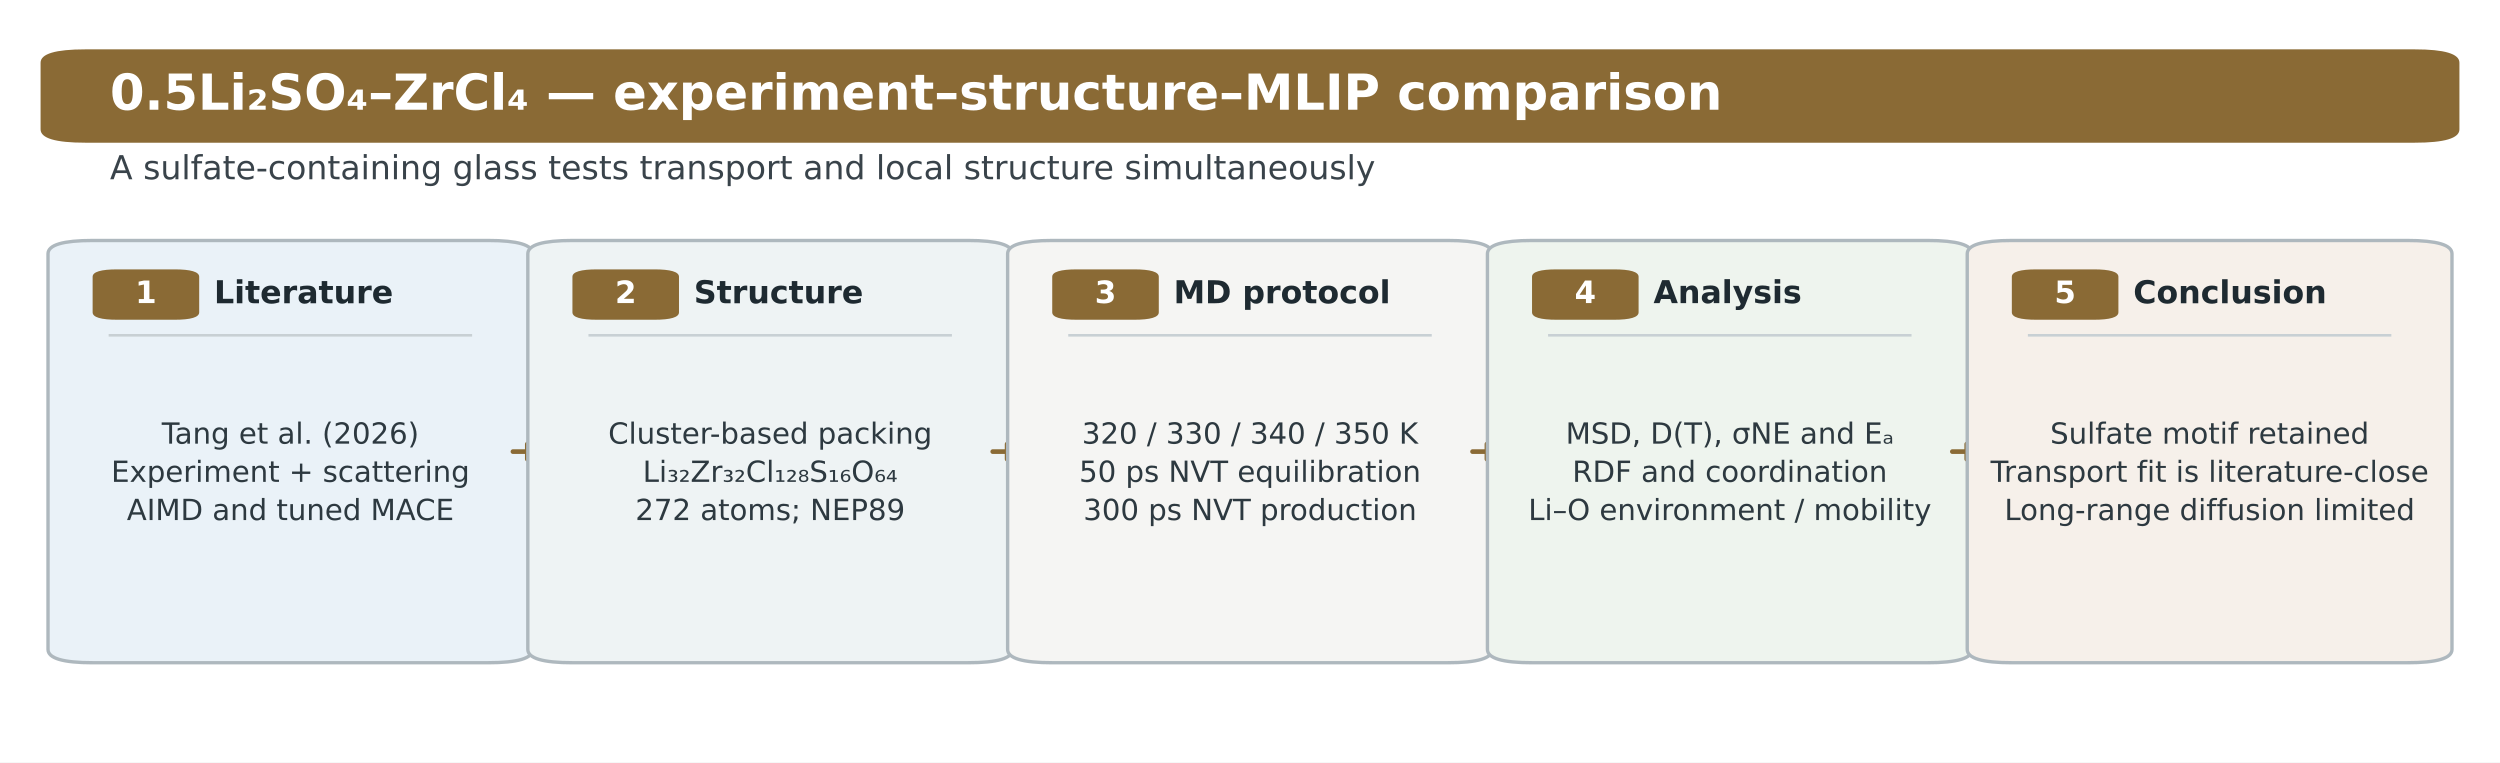
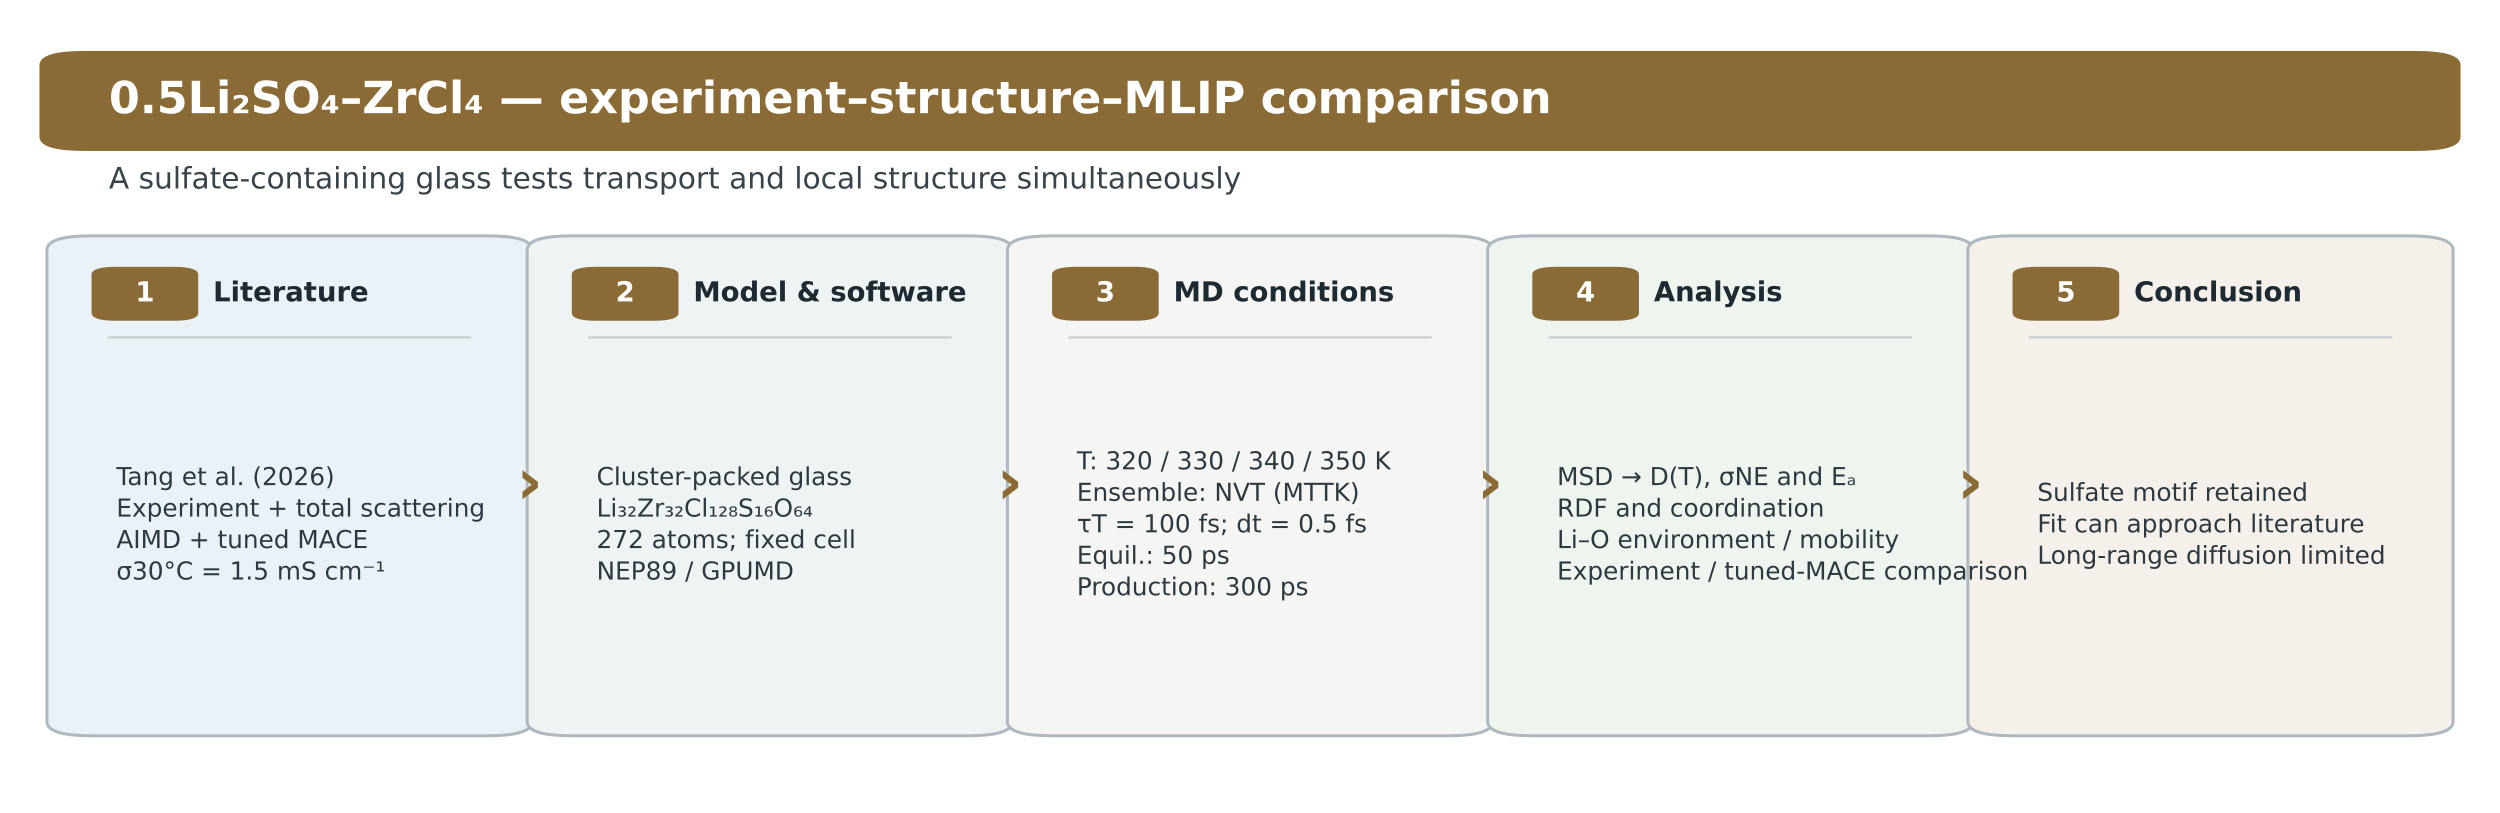
- <svg xmlns="http://www.w3.org/2000/svg" width="664.2pt" height="202.572pt" viewBox="0 0 664.2 202.572" version="1.1">
+ <svg xmlns="http://www.w3.org/2000/svg" width="742.32pt" height="241.38pt" viewBox="0 0 742.32 241.38" version="1.1">
  <defs>
    <style type="text/css">*{stroke-linejoin: round; stroke-linecap: butt}</style>
  </defs>
  <g id="figure_1">
    <g id="patch_1">
-       <path d="M -0 202.572 L 664.2 202.572 L 664.2 0 L -0 0 z " style="fill: #ffffff" />
+       <path d="M 0 241.38 L 742.32 241.38 L 742.32 0 L 0 0 z " style="fill: #ffffff" />
    </g>
    <g id="axes_1">
      <g id="patch_2">
-         <path d="M 22.633 37.913 L 641.567 37.913 Q 653.419 37.913 653.419 34.37 L 653.419 16.657 Q 653.419 13.114 641.567 13.114 L 22.633 13.114 Q 10.781 13.114 10.781 16.657 L 10.781 34.37 Q 10.781 37.913 22.633 37.913 z " clip-path="url(#pb3aa53b22c)" style="fill: #8a6a35" />
+         <path d="M 24.977 44.82 L 717.343 44.82 Q 730.601 44.82 730.601 40.579 L 730.601 19.373 Q 730.601 15.132 717.343 15.132 L 24.977 15.132 Q 11.719 15.132 11.719 19.373 L 11.719 40.579 Q 11.719 44.82 24.977 44.82 z " clip-path="url(#p4496e527d7)" style="fill: #8a6a35" />
      </g>
      <g id="patch_3">
-         <path d="M 24.609 176.075 L 129.696 176.075 Q 141.547 176.075 141.547 172.532 L 141.547 67.434 Q 141.547 63.892 129.696 63.892 L 24.609 63.892 Q 12.757 63.892 12.757 67.434 L 12.757 172.532 Q 12.757 176.075 24.609 176.075 z " clip-path="url(#pb3aa53b22c)" style="fill: #eaf2f8; stroke: #aeb8be; stroke-width: 0.9; stroke-linejoin: miter" />
+         <path d="M 27.186 218.472 L 144.741 218.472 Q 158 218.472 158 214.231 L 158 74.273 Q 158 70.032 144.741 70.032 L 27.186 70.032 Q 13.928 70.032 13.928 74.273 L 13.928 214.231 Q 13.928 218.472 27.186 218.472 z " clip-path="url(#p4496e527d7)" style="fill: #eaf2f8; stroke: #aeb8be; stroke-width: 0.9; stroke-linejoin: miter" />
      </g>
      <g id="patch_4">
-         <path d="M 31.193 84.951 L 46.337 84.951 Q 52.921 84.951 52.921 82.982 L 52.921 73.536 Q 52.921 71.567 46.337 71.567 L 31.193 71.567 Q 24.609 71.567 24.609 73.536 L 24.609 82.982 Q 24.609 84.951 31.193 84.951 z " clip-path="url(#pb3aa53b22c)" style="fill: #8a6a35" />
+         <path d="M 34.552 95.243 L 51.493 95.243 Q 58.859 95.243 58.859 92.887 L 58.859 81.577 Q 58.859 79.221 51.493 79.221 L 34.552 79.221 Q 27.186 79.221 27.186 81.577 L 27.186 92.887 Q 27.186 95.243 34.552 95.243 z " clip-path="url(#p4496e527d7)" style="fill: #8a6a35" />
      </g>
      <g id="patch_5">
-         <path d="M 136.28 119.983 Q 140.889 119.983 144.101 119.983 " clip-path="url(#pb3aa53b22c)" style="fill: none; stroke: #8a6a35; stroke-width: 1.25; stroke-linecap: round" />
-         <path d="M 140.101 117.983 L 144.101 119.983 L 140.101 121.983 z " clip-path="url(#pb3aa53b22c)" style="fill: #8a6a35; stroke: #8a6a35; stroke-width: 1.25; stroke-linecap: round" />
+         <path d="M 169.784 218.472 L 287.339 218.472 Q 300.598 218.472 300.598 214.231 L 300.598 74.273 Q 300.598 70.032 287.339 70.032 L 169.784 70.032 Q 156.526 70.032 156.526 74.273 L 156.526 214.231 Q 156.526 218.472 169.784 218.472 z " clip-path="url(#p4496e527d7)" style="fill: #eef3f4; stroke: #aeb8be; stroke-width: 0.9; stroke-linejoin: miter" />
      </g>
      <g id="patch_6">
-         <path d="M 152.083 176.075 L 257.17 176.075 Q 269.021 176.075 269.021 172.532 L 269.021 67.434 Q 269.021 63.892 257.17 63.892 L 152.083 63.892 Q 140.231 63.892 140.231 67.434 L 140.231 172.532 Q 140.231 176.075 152.083 176.075 z " clip-path="url(#pb3aa53b22c)" style="fill: #eef3f4; stroke: #aeb8be; stroke-width: 0.9; stroke-linejoin: miter" />
+         <path d="M 177.15 95.243 L 194.091 95.243 Q 201.457 95.243 201.457 92.887 L 201.457 81.577 Q 201.457 79.221 194.091 79.221 L 177.15 79.221 Q 169.784 79.221 169.784 81.577 L 169.784 92.887 Q 169.784 95.243 177.15 95.243 z " clip-path="url(#p4496e527d7)" style="fill: #8a6a35" />
      </g>
      <g id="patch_7">
-         <path d="M 158.667 84.951 L 173.811 84.951 Q 180.395 84.951 180.395 82.982 L 180.395 73.536 Q 180.395 71.567 173.811 71.567 L 158.667 71.567 Q 152.083 71.567 152.083 73.536 L 152.083 82.982 Q 152.083 84.951 158.667 84.951 z " clip-path="url(#pb3aa53b22c)" style="fill: #8a6a35" />
+         <path d="M 312.383 218.472 L 429.937 218.472 Q 443.196 218.472 443.196 214.231 L 443.196 74.273 Q 443.196 70.032 429.937 70.032 L 312.383 70.032 Q 299.124 70.032 299.124 74.273 L 299.124 214.231 Q 299.124 218.472 312.383 218.472 z " clip-path="url(#p4496e527d7)" style="fill: #f5f5f3; stroke: #aeb8be; stroke-width: 0.9; stroke-linejoin: miter" />
      </g>
      <g id="patch_8">
-         <path d="M 263.754 119.983 Q 268.363 119.983 271.575 119.983 " clip-path="url(#pb3aa53b22c)" style="fill: none; stroke: #8a6a35; stroke-width: 1.25; stroke-linecap: round" />
-         <path d="M 267.575 117.983 L 271.575 119.983 L 267.575 121.983 z " clip-path="url(#pb3aa53b22c)" style="fill: #8a6a35; stroke: #8a6a35; stroke-width: 1.25; stroke-linecap: round" />
+         <path d="M 319.748 95.243 L 336.689 95.243 Q 344.055 95.243 344.055 92.887 L 344.055 81.577 Q 344.055 79.221 336.689 79.221 L 319.748 79.221 Q 312.383 79.221 312.383 81.577 L 312.383 92.887 Q 312.383 95.243 319.748 95.243 z " clip-path="url(#p4496e527d7)" style="fill: #8a6a35" />
      </g>
      <g id="patch_9">
-         <path d="M 279.556 176.075 L 384.644 176.075 Q 396.495 176.075 396.495 172.532 L 396.495 67.434 Q 396.495 63.892 384.644 63.892 L 279.556 63.892 Q 267.705 63.892 267.705 67.434 L 267.705 172.532 Q 267.705 176.075 279.556 176.075 z " clip-path="url(#pb3aa53b22c)" style="fill: #f5f5f3; stroke: #aeb8be; stroke-width: 0.9; stroke-linejoin: miter" />
+         <path d="M 454.981 218.472 L 572.536 218.472 Q 585.794 218.472 585.794 214.231 L 585.794 74.273 Q 585.794 70.032 572.536 70.032 L 454.981 70.032 Q 441.722 70.032 441.722 74.273 L 441.722 214.231 Q 441.722 218.472 454.981 218.472 z " clip-path="url(#p4496e527d7)" style="fill: #eef4ee; stroke: #aeb8be; stroke-width: 0.9; stroke-linejoin: miter" />
      </g>
      <g id="patch_10">
-         <path d="M 286.141 84.951 L 301.285 84.951 Q 307.869 84.951 307.869 82.982 L 307.869 73.536 Q 307.869 71.567 301.285 71.567 L 286.141 71.567 Q 279.556 71.567 279.556 73.536 L 279.556 82.982 Q 279.556 84.951 286.141 84.951 z " clip-path="url(#pb3aa53b22c)" style="fill: #8a6a35" />
+         <path d="M 462.346 95.243 L 479.287 95.243 Q 486.653 95.243 486.653 92.887 L 486.653 81.577 Q 486.653 79.221 479.287 79.221 L 462.346 79.221 Q 454.981 79.221 454.981 81.577 L 454.981 92.887 Q 454.981 95.243 462.346 95.243 z " clip-path="url(#p4496e527d7)" style="fill: #8a6a35" />
      </g>
      <g id="patch_11">
-         <path d="M 391.228 119.983 Q 395.837 119.983 399.049 119.983 " clip-path="url(#pb3aa53b22c)" style="fill: none; stroke: #8a6a35; stroke-width: 1.25; stroke-linecap: round" />
-         <path d="M 395.049 117.983 L 399.049 119.983 L 395.049 121.983 z " clip-path="url(#pb3aa53b22c)" style="fill: #8a6a35; stroke: #8a6a35; stroke-width: 1.25; stroke-linecap: round" />
+         <path d="M 597.579 218.472 L 715.134 218.472 Q 728.392 218.472 728.392 214.231 L 728.392 74.273 Q 728.392 70.032 715.134 70.032 L 597.579 70.032 Q 584.32 70.032 584.32 74.273 L 584.32 214.231 Q 584.32 218.472 597.579 218.472 z " clip-path="url(#p4496e527d7)" style="fill: #f6f0ea; stroke: #aeb8be; stroke-width: 0.9; stroke-linejoin: miter" />
      </g>
      <g id="patch_12">
-         <path d="M 407.03 176.075 L 512.117 176.075 Q 523.969 176.075 523.969 172.532 L 523.969 67.434 Q 523.969 63.892 512.117 63.892 L 407.03 63.892 Q 395.179 63.892 395.179 67.434 L 395.179 172.532 Q 395.179 176.075 407.03 176.075 z " clip-path="url(#pb3aa53b22c)" style="fill: #eef4ee; stroke: #aeb8be; stroke-width: 0.9; stroke-linejoin: miter" />
-       </g>
-       <g id="patch_13">
-         <path d="M 413.615 84.951 L 428.759 84.951 Q 435.343 84.951 435.343 82.982 L 435.343 73.536 Q 435.343 71.567 428.759 71.567 L 413.615 71.567 Q 407.03 71.567 407.03 73.536 L 407.03 82.982 Q 407.03 84.951 413.615 84.951 z " clip-path="url(#pb3aa53b22c)" style="fill: #8a6a35" />
-       </g>
-       <g id="patch_14">
-         <path d="M 518.702 119.983 Q 523.311 119.983 526.523 119.983 " clip-path="url(#pb3aa53b22c)" style="fill: none; stroke: #8a6a35; stroke-width: 1.25; stroke-linecap: round" />
-         <path d="M 522.523 117.983 L 526.523 119.983 L 522.523 121.983 z " clip-path="url(#pb3aa53b22c)" style="fill: #8a6a35; stroke: #8a6a35; stroke-width: 1.25; stroke-linecap: round" />
-       </g>
-       <g id="patch_15">
-         <path d="M 534.504 176.075 L 639.591 176.075 Q 651.443 176.075 651.443 172.532 L 651.443 67.434 Q 651.443 63.892 639.591 63.892 L 534.504 63.892 Q 522.653 63.892 522.653 67.434 L 522.653 172.532 Q 522.653 176.075 534.504 176.075 z " clip-path="url(#pb3aa53b22c)" style="fill: #f6f0ea; stroke: #aeb8be; stroke-width: 0.9; stroke-linejoin: miter" />
-       </g>
-       <g id="patch_16">
-         <path d="M 541.089 84.951 L 556.233 84.951 Q 562.817 84.951 562.817 82.982 L 562.817 73.536 Q 562.817 71.567 556.233 71.567 L 541.089 71.567 Q 534.504 71.567 534.504 73.536 L 534.504 82.982 Q 534.504 84.951 541.089 84.951 z " clip-path="url(#pb3aa53b22c)" style="fill: #8a6a35" />
+         <path d="M 604.944 95.243 L 621.885 95.243 Q 629.251 95.243 629.251 92.887 L 629.251 81.577 Q 629.251 79.221 621.885 79.221 L 604.944 79.221 Q 597.579 79.221 597.579 81.577 L 597.579 92.887 Q 597.579 95.243 604.944 95.243 z " clip-path="url(#p4496e527d7)" style="fill: #8a6a35" />
      </g>
      <g id="line2d_1">
-         <path d="M 29.218 89.084 L 125.086 89.084 " clip-path="url(#pb3aa53b22c)" style="fill: none; stroke: #c8d0d4; stroke-width: 0.7; stroke-linecap: square" />
+         <path d="M 32.342 100.191 L 139.586 100.191 " clip-path="url(#p4496e527d7)" style="fill: none; stroke: #c8d0d4; stroke-width: 0.7; stroke-linecap: square" />
      </g>
      <g id="line2d_2">
-         <path d="M 156.692 89.084 L 252.56 89.084 " clip-path="url(#pb3aa53b22c)" style="fill: none; stroke: #c8d0d4; stroke-width: 0.7; stroke-linecap: square" />
+         <path d="M 174.94 100.191 L 282.184 100.191 " clip-path="url(#p4496e527d7)" style="fill: none; stroke: #c8d0d4; stroke-width: 0.7; stroke-linecap: square" />
      </g>
      <g id="line2d_3">
-         <path d="M 284.166 89.084 L 380.034 89.084 " clip-path="url(#pb3aa53b22c)" style="fill: none; stroke: #c8d0d4; stroke-width: 0.7; stroke-linecap: square" />
+         <path d="M 317.538 100.191 L 424.782 100.191 " clip-path="url(#p4496e527d7)" style="fill: none; stroke: #c8d0d4; stroke-width: 0.7; stroke-linecap: square" />
      </g>
      <g id="line2d_4">
-         <path d="M 411.64 89.084 L 507.508 89.084 " clip-path="url(#pb3aa53b22c)" style="fill: none; stroke: #c8d0d4; stroke-width: 0.7; stroke-linecap: square" />
+         <path d="M 460.136 100.191 L 567.38 100.191 " clip-path="url(#p4496e527d7)" style="fill: none; stroke: #c8d0d4; stroke-width: 0.7; stroke-linecap: square" />
      </g>
      <g id="line2d_5">
-         <path d="M 539.114 89.084 L 634.982 89.084 " clip-path="url(#pb3aa53b22c)" style="fill: none; stroke: #c8d0d4; stroke-width: 0.7; stroke-linecap: square" />
+         <path d="M 602.734 100.191 L 709.978 100.191 " clip-path="url(#p4496e527d7)" style="fill: none; stroke: #c8d0d4; stroke-width: 0.7; stroke-linecap: square" />
      </g>
      <g id="text_1">
-         <text style="fill: #ffffff; font: 700 13.2px 'DejaVu Sans', 'Arial', 'Helvetica', sans-serif; text-anchor: start" x="29.218" y="29.156" transform="rotate(-0 29.2176 29.15575)">0.5Li₂SO₄–ZrCl₄ — experiment–structure–MLIP comparison</text>
+         <text style="fill: #ffffff; font: 700 13.2px 'DejaVu Sans', 'Arial', 'Helvetica', sans-serif; text-anchor: start" x="32.342" y="33.619" transform="rotate(-0 32.3424 33.61868)">0.5Li₂SO₄–ZrCl₄ — experiment–structure–MLIP comparison</text>
      </g>
      <g id="text_2">
-         <text style="fill: #39434a; font: 8.8px 'DejaVu Sans', 'Arial', 'Helvetica', sans-serif; text-anchor: start" x="29.218" y="47.623" transform="rotate(-0 29.2176 47.62283)">A sulfate-containing glass tests transport and local structure simultaneously</text>
+         <text style="fill: #39434a; font: 8.8px 'DejaVu Sans', 'Arial', 'Helvetica', sans-serif; text-anchor: start" x="32.342" y="55.967" transform="rotate(-0 32.3424 55.96655)">A sulfate-containing glass tests transport and local structure simultaneously</text>
      </g>
      <g id="text_3">
-         <text style="fill: #ffffff; font: 700 8.2px 'DejaVu Sans', 'Arial', 'Helvetica', sans-serif; text-anchor: middle" x="38.765" y="80.522" transform="rotate(-0 38.76498 80.52168)">1</text>
+         <text style="fill: #ffffff; font: 700 8.2px 'DejaVu Sans', 'Arial', 'Helvetica', sans-serif; text-anchor: middle" x="43.023" y="89.495" transform="rotate(-0 43.02252 89.49465)">1</text>
      </g>
      <g id="text_4">
-         <text style="fill: #1e2a31; font: 700 8.4px 'DejaVu Sans', 'Arial', 'Helvetica', sans-serif; text-anchor: start" x="56.872" y="80.577" transform="rotate(-0 56.87208 80.57687)">Literature</text>
+         <text style="fill: #1e2a31; font: 700 8.15px 'DejaVu Sans', 'Arial', 'Helvetica', sans-serif; text-anchor: start" x="63.278" y="89.481" transform="rotate(-0 63.27792 89.48085)">Literature</text>
      </g>
      <g id="text_5">
-         <text style="fill: #2d3940; font: 7.75px 'DejaVu Sans', 'Arial', 'Helvetica', sans-serif" transform="translate(42.96787 117.8755)">Tang et al. (2026)</text>
-         <text style="fill: #2d3940; font: 7.75px 'DejaVu Sans', 'Arial', 'Helvetica', sans-serif" transform="translate(29.52041 128.026)">Experiment + scattering</text>
-         <text style="fill: #2d3940; font: 7.75px 'DejaVu Sans', 'Arial', 'Helvetica', sans-serif" transform="translate(33.69027 138.1765)">AIMD and tuned MACE</text>
+         <text style="fill: #2d3940; font: 7.35px 'DejaVu Sans', 'Arial', 'Helvetica', sans-serif" transform="translate(34.55208 144.0401)">Tang et al. (2026)</text>
+         <text style="fill: #2d3940; font: 7.35px 'DejaVu Sans', 'Arial', 'Helvetica', sans-serif" transform="translate(34.55208 153.3875)">Experiment + total scattering</text>
+         <text style="fill: #2d3940; font: 7.35px 'DejaVu Sans', 'Arial', 'Helvetica', sans-serif" transform="translate(34.55208 162.7348)">AIMD + tuned MACE</text>
+         <text style="fill: #2d3940; font: 7.35px 'DejaVu Sans', 'Arial', 'Helvetica', sans-serif" transform="translate(34.55208 172.0822)">σ30°C = 1.5 mS cm⁻¹</text>
      </g>
      <g id="text_6">
-         <text style="fill: #ffffff; font: 700 8.2px 'DejaVu Sans', 'Arial', 'Helvetica', sans-serif; text-anchor: middle" x="166.239" y="80.522" transform="rotate(-0 166.239 80.52168)">2</text>
+         <text style="fill: #ffffff; font: 700 8.2px 'DejaVu Sans', 'Arial', 'Helvetica', sans-serif; text-anchor: middle" x="185.621" y="89.495" transform="rotate(-0 185.6205 89.49465)">2</text>
      </g>
      <g id="text_7">
-         <text style="fill: #1e2a31; font: 700 8.4px 'DejaVu Sans', 'Arial', 'Helvetica', sans-serif; text-anchor: start" x="184.346" y="80.577" transform="rotate(-0 184.3461 80.57687)">Structure</text>
+         <text style="fill: #1e2a31; font: 700 8.15px 'DejaVu Sans', 'Arial', 'Helvetica', sans-serif; text-anchor: start" x="205.876" y="89.481" transform="rotate(-0 205.8759 89.48085)">Model &amp; software</text>
      </g>
      <g id="text_8">
-         <text style="fill: #2d3940; font: 7.75px 'DejaVu Sans', 'Arial', 'Helvetica', sans-serif" transform="translate(161.5911 117.8755)">Cluster-based packing</text>
-         <text style="fill: #2d3940; font: 7.75px 'DejaVu Sans', 'Arial', 'Helvetica', sans-serif" transform="translate(170.7603 128.026)">Li₃₂Zr₃₂Cl₁₂₈S₁₆O₆₄</text>
-         <text style="fill: #2d3940; font: 7.75px 'DejaVu Sans', 'Arial', 'Helvetica', sans-serif" transform="translate(168.7883 138.1765)">272 atoms; NEP89</text>
+         <text style="fill: #2d3940; font: 7.35px 'DejaVu Sans', 'Arial', 'Helvetica', sans-serif" transform="translate(177.1501 144.0401)">Cluster-packed glass</text>
+         <text style="fill: #2d3940; font: 7.35px 'DejaVu Sans', 'Arial', 'Helvetica', sans-serif" transform="translate(177.1501 153.3875)">Li₃₂Zr₃₂Cl₁₂₈S₁₆O₆₄</text>
+         <text style="fill: #2d3940; font: 7.35px 'DejaVu Sans', 'Arial', 'Helvetica', sans-serif" transform="translate(177.1501 162.7348)">272 atoms; fixed cell</text>
+         <text style="fill: #2d3940; font: 7.35px 'DejaVu Sans', 'Arial', 'Helvetica', sans-serif" transform="translate(177.1501 172.0822)">NEP89 / GPUMD</text>
      </g>
      <g id="text_9">
-         <text style="fill: #ffffff; font: 700 8.2px 'DejaVu Sans', 'Arial', 'Helvetica', sans-serif; text-anchor: middle" x="293.713" y="80.522" transform="rotate(-0 293.7129 80.52168)">3</text>
+         <text style="fill: #ffffff; font: 700 8.2px 'DejaVu Sans', 'Arial', 'Helvetica', sans-serif; text-anchor: middle" x="328.219" y="89.495" transform="rotate(-0 328.2186 89.49465)">3</text>
      </g>
      <g id="text_10">
-         <text style="fill: #1e2a31; font: 700 8.4px 'DejaVu Sans', 'Arial', 'Helvetica', sans-serif; text-anchor: start" x="311.82" y="80.577" transform="rotate(-0 311.82 80.57687)">MD protocol</text>
+         <text style="fill: #1e2a31; font: 700 8.15px 'DejaVu Sans', 'Arial', 'Helvetica', sans-serif; text-anchor: start" x="348.474" y="89.481" transform="rotate(-0 348.474 89.48085)">MD conditions</text>
      </g>
      <g id="text_11">
-         <text style="fill: #2d3940; font: 7.75px 'DejaVu Sans', 'Arial', 'Helvetica', sans-serif" transform="translate(287.4364 117.8755)">320 / 330 / 340 / 350 K</text>
-         <text style="fill: #2d3940; font: 7.75px 'DejaVu Sans', 'Arial', 'Helvetica', sans-serif" transform="translate(286.6995 128.026)">50 ps NVT equilibration</text>
-         <text style="fill: #2d3940; font: 7.75px 'DejaVu Sans', 'Arial', 'Helvetica', sans-serif" transform="translate(287.8081 138.1765)">300 ps NVT production</text>
+         <text style="fill: #2d3940; font: 7.35px 'DejaVu Sans', 'Arial', 'Helvetica', sans-serif" transform="translate(319.7481 139.3664)">T: 320 / 330 / 340 / 350 K</text>
+         <text style="fill: #2d3940; font: 7.35px 'DejaVu Sans', 'Arial', 'Helvetica', sans-serif" transform="translate(319.7481 148.7138)">Ensemble: NVT (MTTK)</text>
+         <text style="fill: #2d3940; font: 7.35px 'DejaVu Sans', 'Arial', 'Helvetica', sans-serif" transform="translate(319.7481 158.0611)">τT = 100 fs; dt = 0.5 fs</text>
+         <text style="fill: #2d3940; font: 7.35px 'DejaVu Sans', 'Arial', 'Helvetica', sans-serif" transform="translate(319.7481 167.4085)">Equil.: 50 ps</text>
+         <text style="fill: #2d3940; font: 7.35px 'DejaVu Sans', 'Arial', 'Helvetica', sans-serif" transform="translate(319.7481 176.7559)">Production: 300 ps</text>
      </g>
      <g id="text_12">
-         <text style="fill: #ffffff; font: 700 8.2px 'DejaVu Sans', 'Arial', 'Helvetica', sans-serif; text-anchor: middle" x="421.187" y="80.522" transform="rotate(-0 421.1869 80.52168)">4</text>
+         <text style="fill: #ffffff; font: 700 8.2px 'DejaVu Sans', 'Arial', 'Helvetica', sans-serif; text-anchor: middle" x="470.817" y="89.495" transform="rotate(-0 470.8166 89.49465)">4</text>
      </g>
      <g id="text_13">
-         <text style="fill: #1e2a31; font: 700 8.4px 'DejaVu Sans', 'Arial', 'Helvetica', sans-serif; text-anchor: start" x="439.294" y="80.544" transform="rotate(-0 439.294 80.54406)">Analysis</text>
+         <text style="fill: #1e2a31; font: 700 8.15px 'DejaVu Sans', 'Arial', 'Helvetica', sans-serif; text-anchor: start" x="491.072" y="89.449" transform="rotate(-0 491.072 89.44902)">Analysis</text>
      </g>
      <g id="text_14">
-         <text style="fill: #2d3940; font: 7.75px 'DejaVu Sans', 'Arial', 'Helvetica', sans-serif" transform="translate(415.9639 117.8755)">MSD, D(T), σNE and Eₐ</text>
-         <text style="fill: #2d3940; font: 7.75px 'DejaVu Sans', 'Arial', 'Helvetica', sans-serif" transform="translate(417.7282 128.026)">RDF and coordination</text>
-         <text style="fill: #2d3940; font: 7.75px 'DejaVu Sans', 'Arial', 'Helvetica', sans-serif" transform="translate(406.0263 138.1765)">Li–O environment / mobility</text>
+         <text style="fill: #2d3940; font: 7.35px 'DejaVu Sans', 'Arial', 'Helvetica', sans-serif" transform="translate(462.3461 144.0401)">MSD → D(T), σNE and Eₐ</text>
+         <text style="fill: #2d3940; font: 7.35px 'DejaVu Sans', 'Arial', 'Helvetica', sans-serif" transform="translate(462.3461 153.3875)">RDF and coordination</text>
+         <text style="fill: #2d3940; font: 7.35px 'DejaVu Sans', 'Arial', 'Helvetica', sans-serif" transform="translate(462.3461 162.7348)">Li–O environment / mobility</text>
+         <text style="fill: #2d3940; font: 7.35px 'DejaVu Sans', 'Arial', 'Helvetica', sans-serif" transform="translate(462.3461 172.0822)">Experiment / tuned-MACE comparison</text>
      </g>
      <g id="text_15">
-         <text style="fill: #ffffff; font: 700 8.2px 'DejaVu Sans', 'Arial', 'Helvetica', sans-serif; text-anchor: middle" x="548.661" y="80.522" transform="rotate(-0 548.6609 80.52168)">5</text>
+         <text style="fill: #ffffff; font: 700 8.2px 'DejaVu Sans', 'Arial', 'Helvetica', sans-serif; text-anchor: middle" x="613.415" y="89.495" transform="rotate(-0 613.4146 89.49465)">5</text>
      </g>
      <g id="text_16">
-         <text style="fill: #1e2a31; font: 700 8.4px 'DejaVu Sans', 'Arial', 'Helvetica', sans-serif; text-anchor: start" x="566.768" y="80.577" transform="rotate(-0 566.768 80.57687)">Conclusion</text>
+         <text style="fill: #1e2a31; font: 700 8.15px 'DejaVu Sans', 'Arial', 'Helvetica', sans-serif; text-anchor: start" x="633.67" y="89.481" transform="rotate(-0 633.67 89.48085)">Conclusion</text>
      </g>
      <g id="text_17">
-         <text style="fill: #2d3940; font: 7.75px 'DejaVu Sans', 'Arial', 'Helvetica', sans-serif" transform="translate(544.6845 117.8755)">Sulfate motif retained</text>
-         <text style="fill: #2d3940; font: 7.75px 'DejaVu Sans', 'Arial', 'Helvetica', sans-serif" transform="translate(528.8497 128.026)">Transport fit is literature-close</text>
-         <text style="fill: #2d3940; font: 7.75px 'DejaVu Sans', 'Arial', 'Helvetica', sans-serif" transform="translate(532.531 138.1765)">Long-range diffusion limited</text>
+         <text style="fill: #2d3940; font: 7.35px 'DejaVu Sans', 'Arial', 'Helvetica', sans-serif" transform="translate(604.9441 148.7138)">Sulfate motif retained</text>
+         <text style="fill: #2d3940; font: 7.35px 'DejaVu Sans', 'Arial', 'Helvetica', sans-serif" transform="translate(604.9441 158.0611)">Fit can approach literature</text>
+         <text style="fill: #2d3940; font: 7.35px 'DejaVu Sans', 'Arial', 'Helvetica', sans-serif" transform="translate(604.9441 167.4085)">Long-range diffusion limited</text>
+       </g>
+       <g id="text_18">
+         <text style="fill: #8a6a35; font: 700 19px 'DejaVu Sans', 'Arial', 'Helvetica', sans-serif; text-anchor: middle" x="157.263" y="149.495" transform="rotate(-0 157.263 149.4948)">›</text>
+       </g>
+       <g id="text_19">
+         <text style="fill: #8a6a35; font: 700 19px 'DejaVu Sans', 'Arial', 'Helvetica', sans-serif; text-anchor: middle" x="299.861" y="149.495" transform="rotate(-0 299.861 149.4948)">›</text>
+       </g>
+       <g id="text_20">
+         <text style="fill: #8a6a35; font: 700 19px 'DejaVu Sans', 'Arial', 'Helvetica', sans-serif; text-anchor: middle" x="442.459" y="149.495" transform="rotate(-0 442.459 149.4948)">›</text>
+       </g>
+       <g id="text_21">
+         <text style="fill: #8a6a35; font: 700 19px 'DejaVu Sans', 'Arial', 'Helvetica', sans-serif; text-anchor: middle" x="585.057" y="149.495" transform="rotate(-0 585.057 149.4948)">›</text>
      </g>
    </g>
  </g>
  <defs>
-     <clipPath id="pb3aa53b22c">
-       <rect x="2.88" y="2.88" width="658.44" height="196.812" />
+     <clipPath id="p4496e527d7">
+       <rect x="2.88" y="2.88" width="736.56" height="235.62" />
    </clipPath>
  </defs>
</svg>
